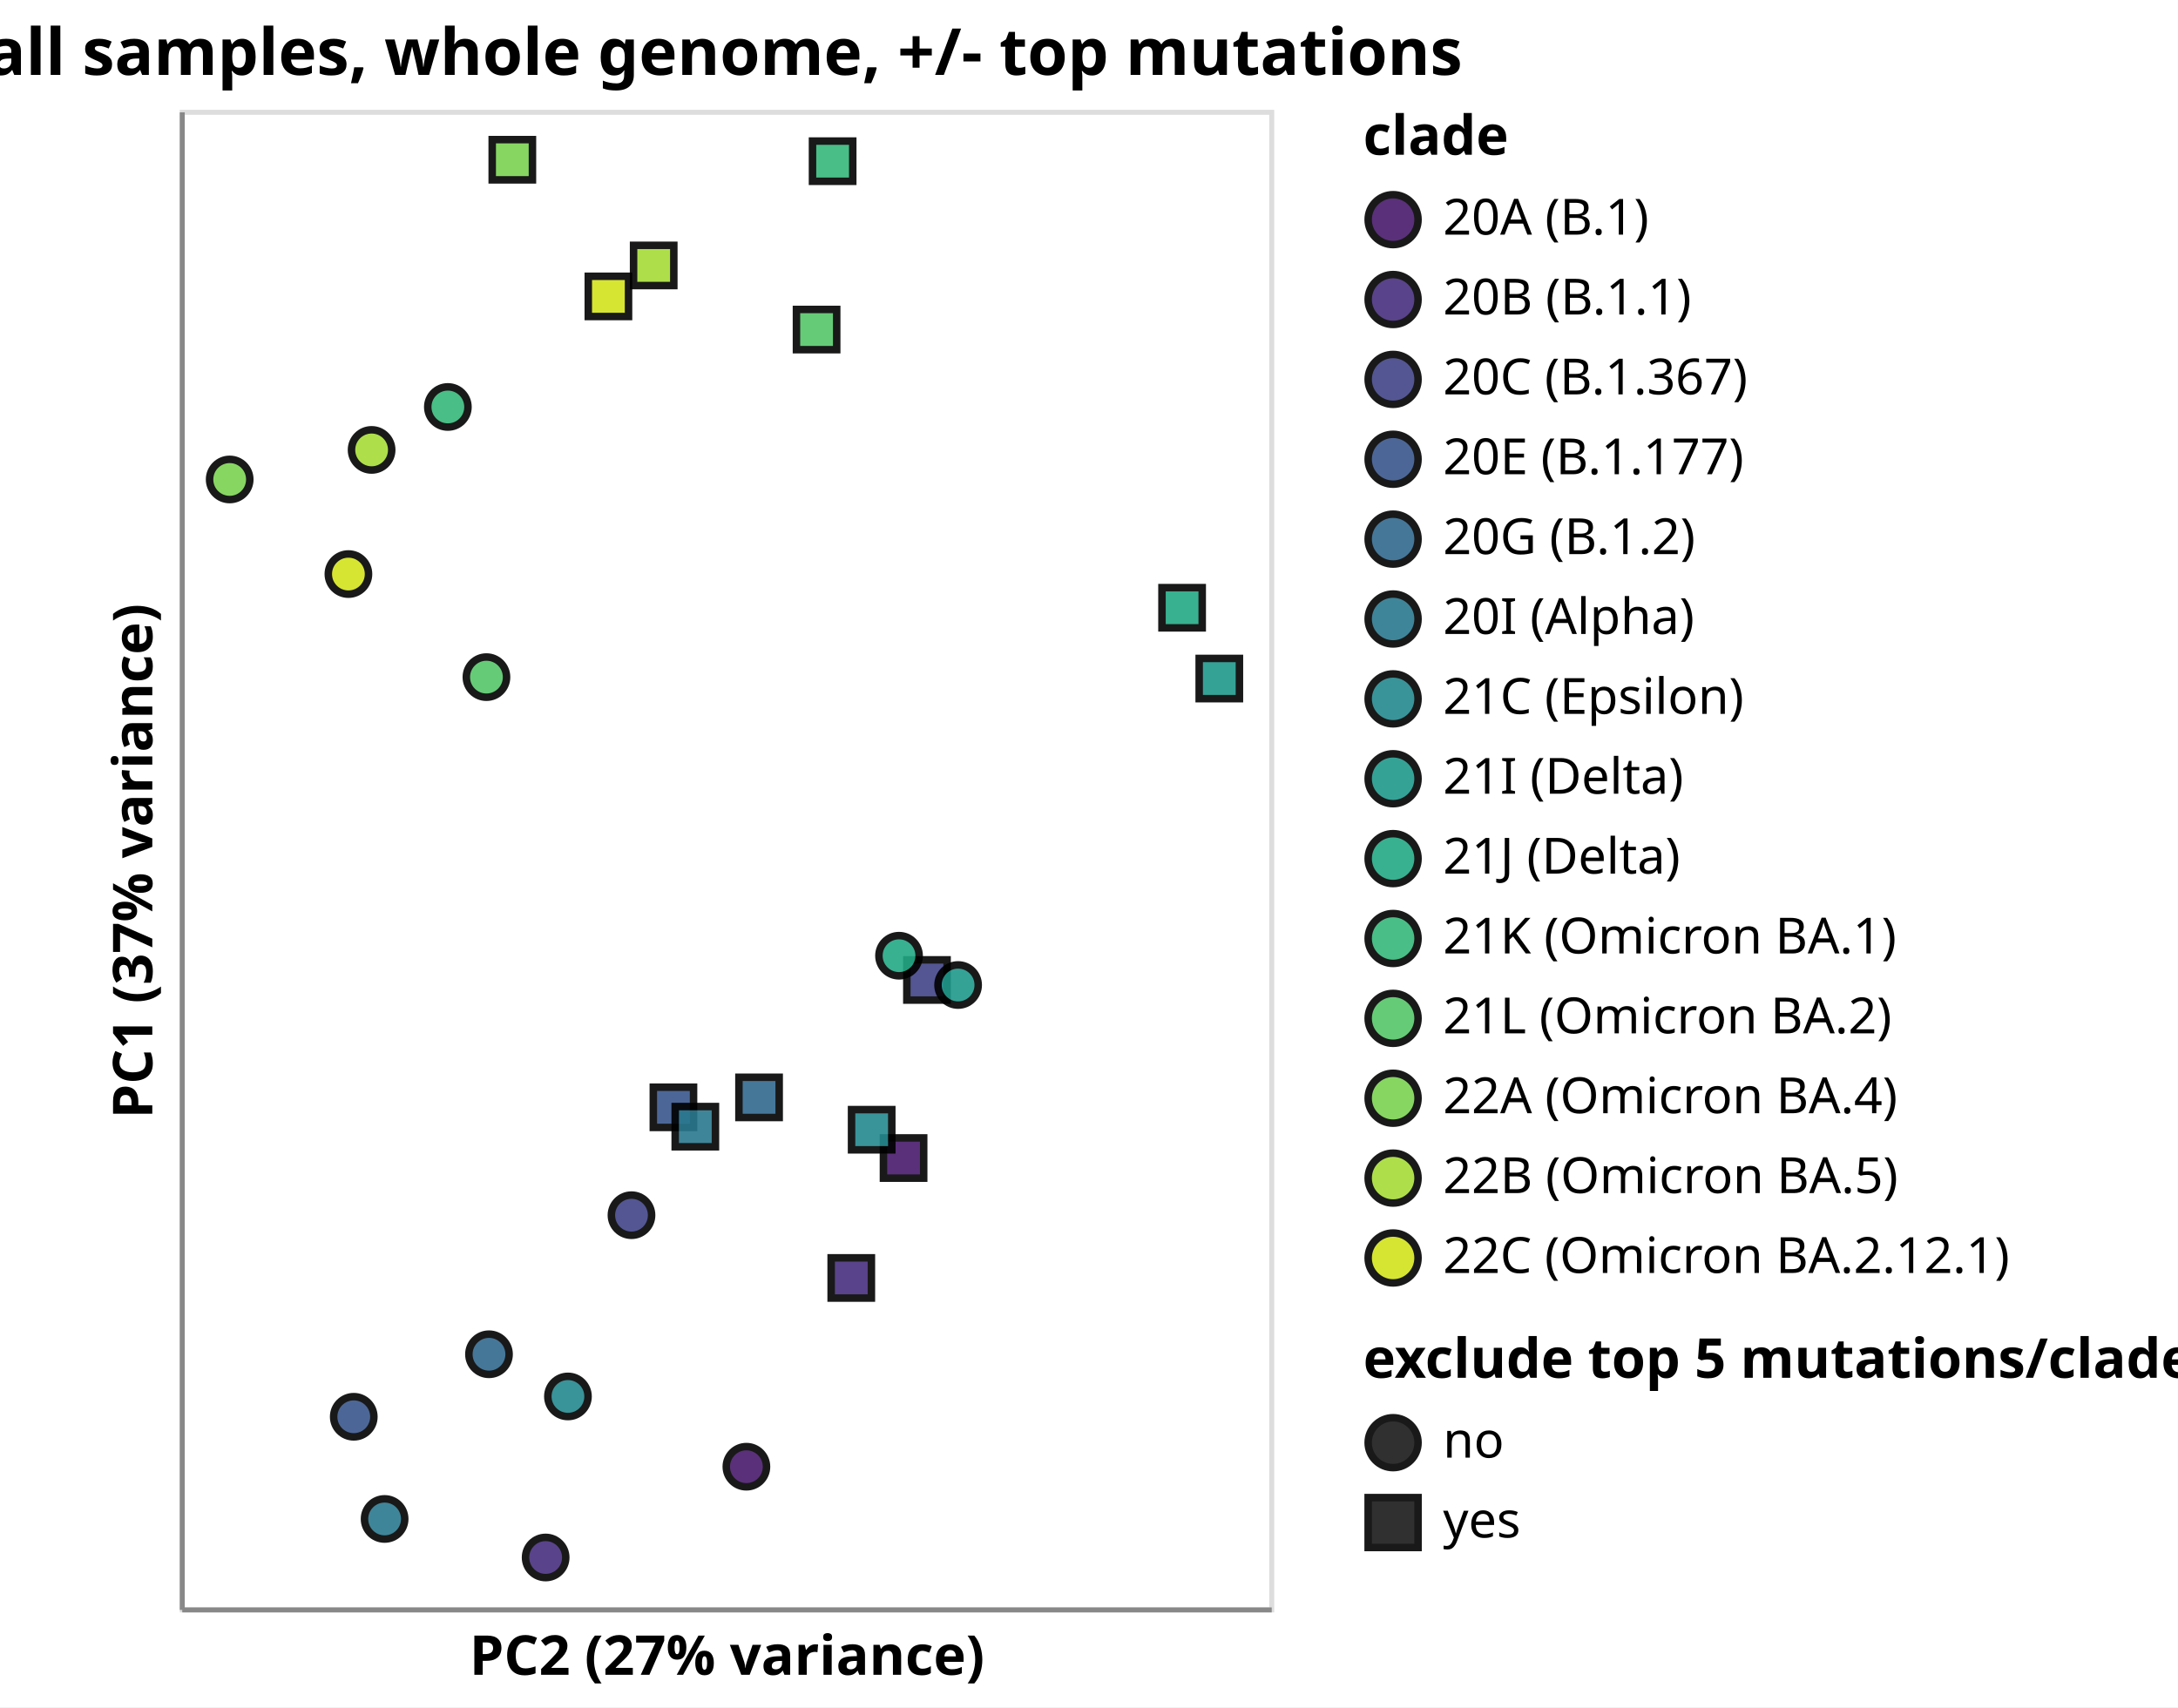
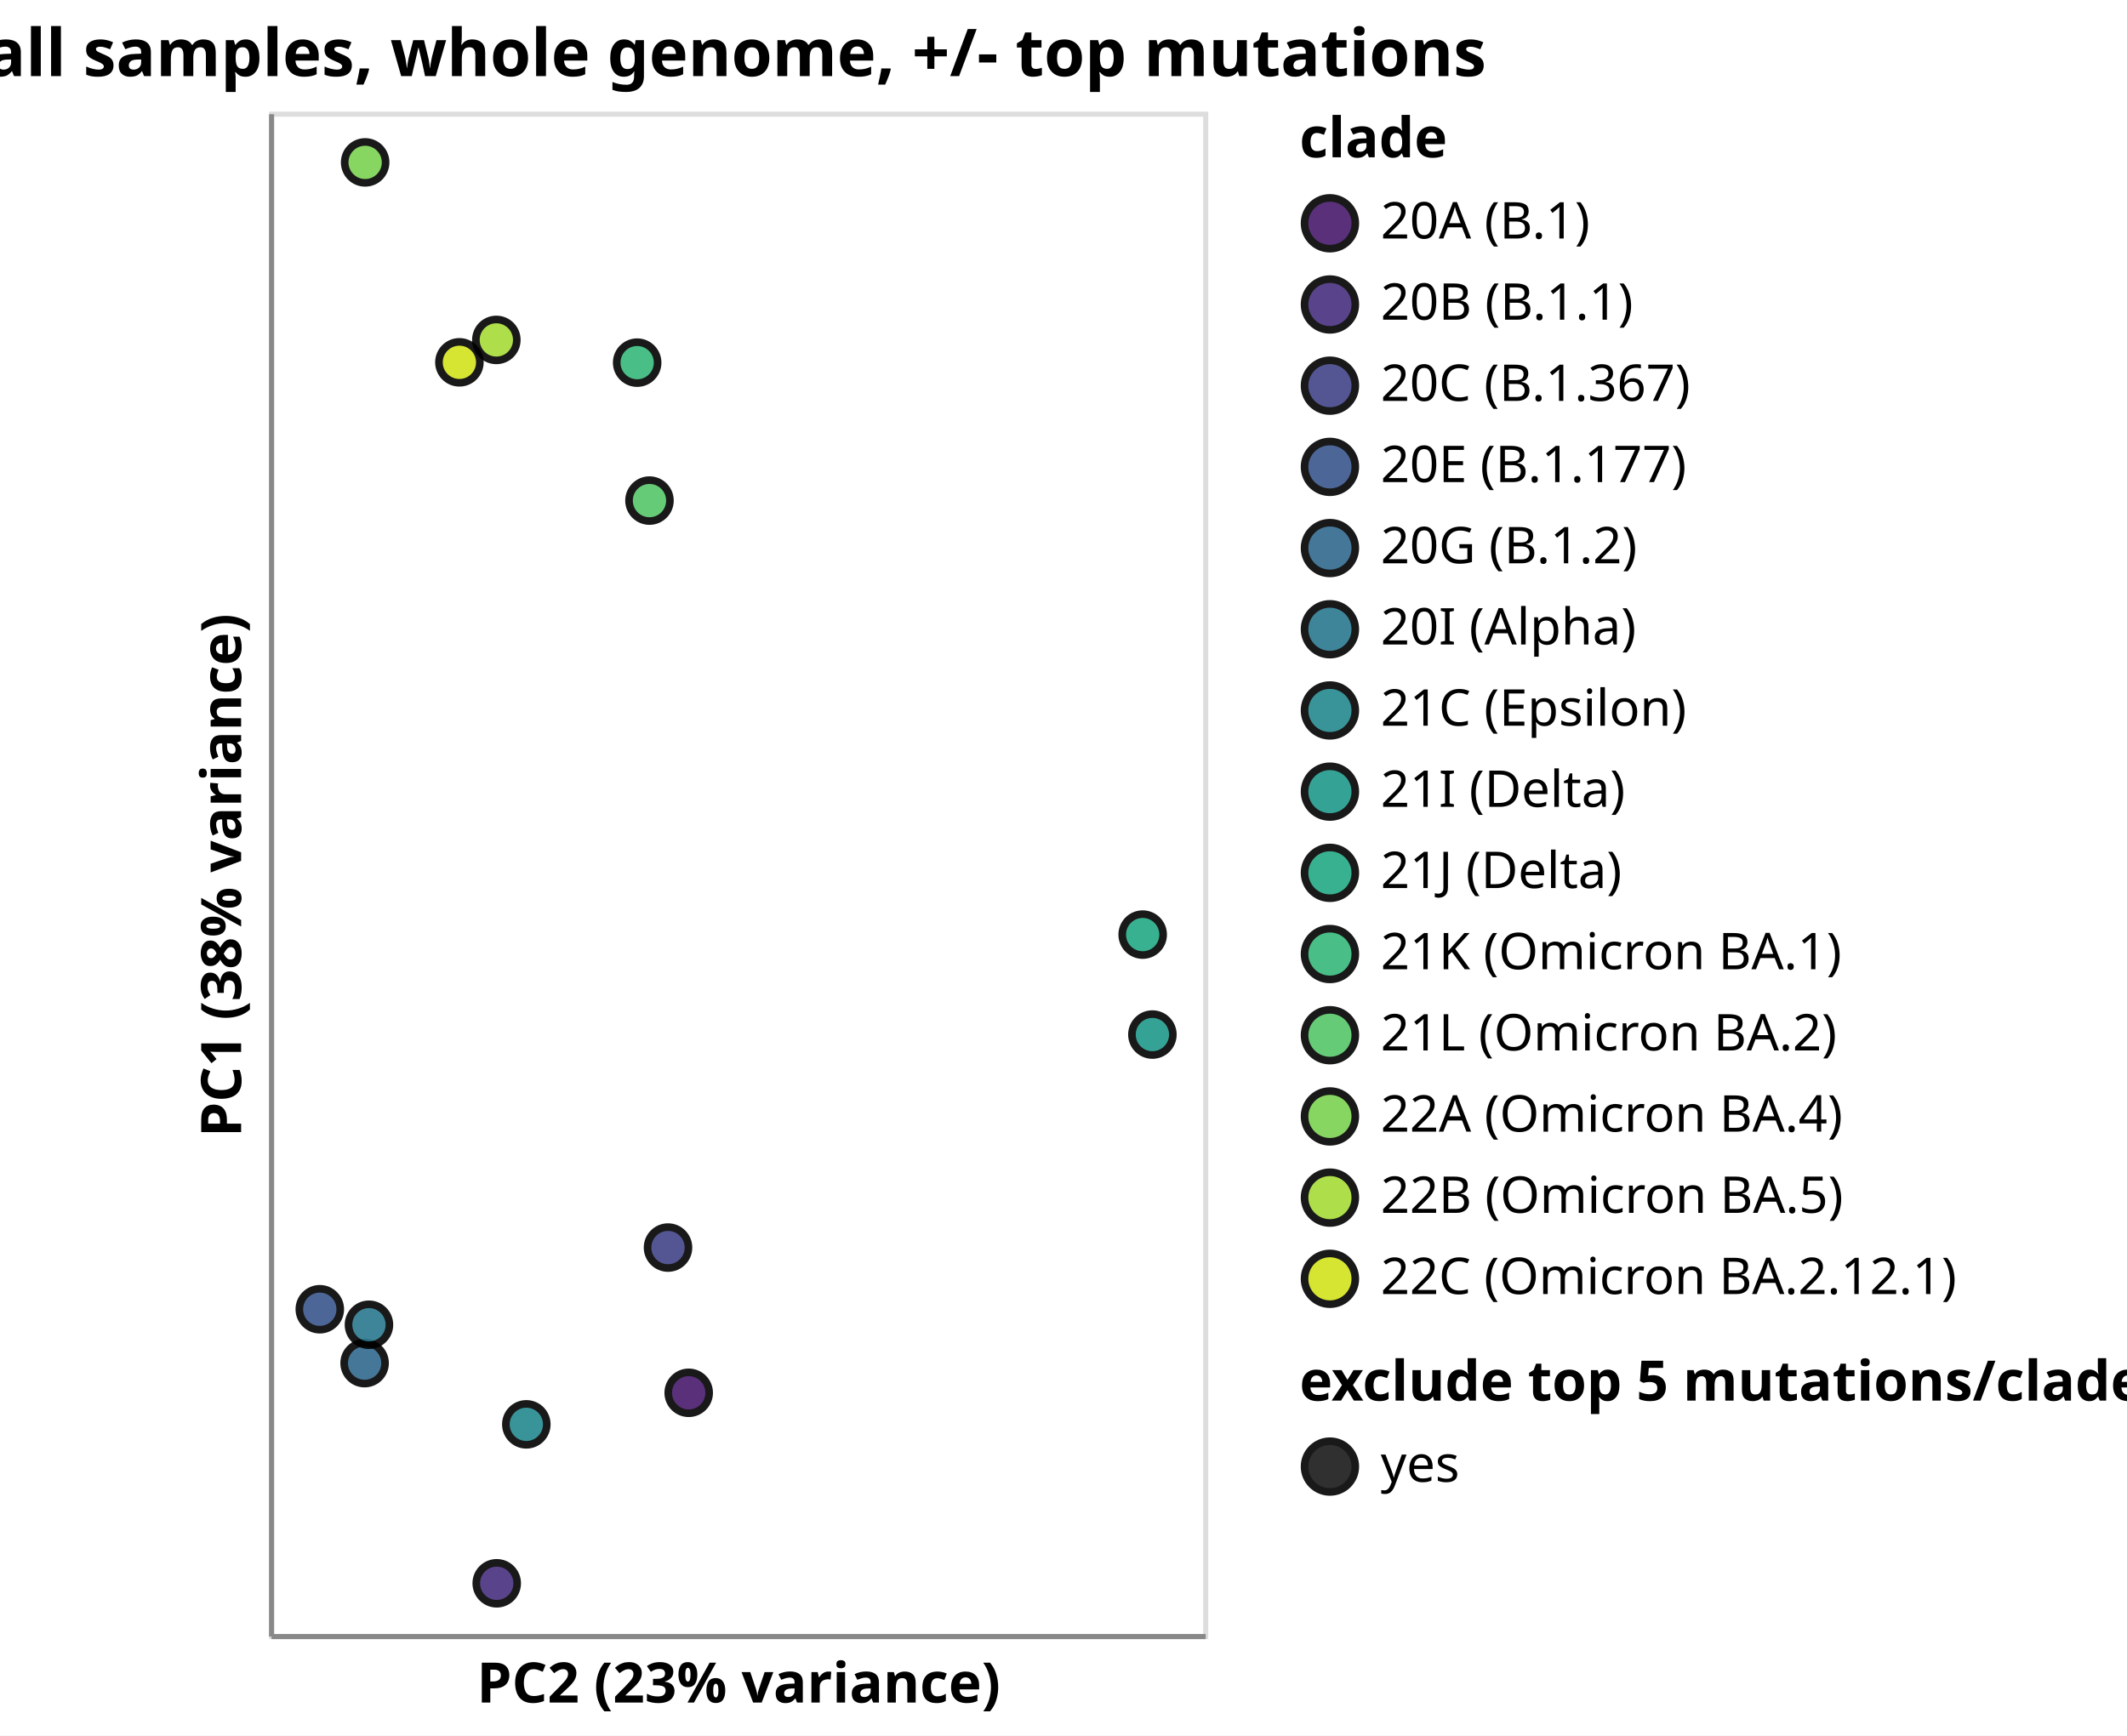
- <svg xmlns="http://www.w3.org/2000/svg" version="1.1" class="marks" width="436.194" height="342" viewBox="0 0 436.194 342">
-   <rect width="436.194" height="342" fill="white" />
-   <g fill="none" stroke-miterlimit="10" transform="translate(36,22)">
+ <svg xmlns="http://www.w3.org/2000/svg" version="1.1" class="marks" width="419.025" height="342" viewBox="0 0 419.025 342">
+   <rect width="419.025" height="342" fill="white" />
+   <g fill="none" stroke-miterlimit="10" transform="translate(53,22)">
    <g class="mark-group role-frame root" role="graphics-object" aria-roledescription="group mark container">
      <g transform="translate(0,0)">
-         <path class="background" aria-hidden="true" d="M0.5,0.5h218.194v300h-218.194Z" stroke="#ddd" />
+         <path class="background" aria-hidden="true" d="M0.5,0.5h184.025v300h-184.025Z" stroke="#ddd" />
        <g>
-           <g class="mark-group role-axis" role="graphics-symbol" aria-roledescription="axis" aria-label="X-axis titled 'PC2 (27% variance)' for a linear scale with values from −4 to 4">
+           <g class="mark-group role-axis" role="graphics-symbol" aria-roledescription="axis" aria-label="X-axis titled 'PC2 (23% variance)' for a linear scale with values from −2 to 4">
            <g transform="translate(0.5,300.5)">
              <path class="background" aria-hidden="true" d="M0,0h0v0h0Z" pointer-events="none" />
              <g>
                <g class="mark-rule role-axis-domain" pointer-events="none">
-                   <line transform="translate(0,0)" x2="218.194" y2="0" stroke="#888" stroke-width="1" opacity="1" />
+                   <line transform="translate(0,0)" x2="184.025" y2="0" stroke="#888" stroke-width="1" opacity="1" />
                </g>
                <g class="mark-text role-axis-title" pointer-events="none">
-                   <text text-anchor="middle" transform="translate(109.0968,13)" font-family="sans-serif" font-size="11px" font-weight="bold" fill="#000" opacity="1">PC2 (27% variance)</text>
-                 </g>
-               </g>
-               <path class="foreground" aria-hidden="true" d="" pointer-events="none" display="none" />
-             </g>
-           </g>
-           <g class="mark-group role-axis" role="graphics-symbol" aria-roledescription="axis" aria-label="Y-axis titled 'PC1 (37% variance)' for a linear scale with values from −3 to 4">
+                   <text text-anchor="middle" transform="translate(92.01268,13)" font-family="sans-serif" font-size="11px" font-weight="bold" fill="#000" opacity="1">PC2 (23% variance)</text>
+                 </g>
+               </g>
+               <path class="foreground" aria-hidden="true" d="" pointer-events="none" display="none" />
+             </g>
+           </g>
+           <g class="mark-group role-axis" role="graphics-symbol" aria-roledescription="axis" aria-label="Y-axis titled 'PC1 (38% variance)' for a linear scale with values from −3 to 4">
            <g transform="translate(0.5,0.5)">
              <path class="background" aria-hidden="true" d="M0,0h0v0h0Z" pointer-events="none" />
              <g>
                <g class="mark-rule role-axis-domain" pointer-events="none">
                  <line transform="translate(0,300)" x2="0" y2="-300" stroke="#888" stroke-width="1" opacity="1" />
                </g>
                <g class="mark-text role-axis-title" pointer-events="none">
-                   <text text-anchor="middle" transform="translate(-4,150) rotate(-90) translate(0,-2)" font-family="sans-serif" font-size="11px" font-weight="bold" fill="#000" opacity="1">PC1 (37% variance)</text>
+                   <text text-anchor="middle" transform="translate(-4,150) rotate(-90) translate(0,-2)" font-family="sans-serif" font-size="11px" font-weight="bold" fill="#000" opacity="1">PC1 (38% variance)</text>
                </g>
              </g>
              <path class="foreground" aria-hidden="true" d="" pointer-events="none" display="none" />
            </g>
          </g>
          <g class="mark-symbol role-mark marks" role="graphics-object" aria-roledescription="symbol mark container">
-             <path aria-label="clade: 20A (B.1); exclude top 5 mutations/clade: no; total_count: 17202; PC2 (27% variance): 0.50162734322; PC1 (37% variance): −2.75223075643" role="graphics-symbol" aria-roledescription="point" transform="translate(113.4825,271.8146)" d="M4.031,0A4.031,4.031,0,1,1,-4.031,0A4.031,4.031,0,1,1,4.031,0" fill="rgb(72, 26, 108)" stroke="black" stroke-width="1.5" opacity="0.9" />
-             <path aria-label="clade: 20A (B.1); exclude top 5 mutations/clade: yes; total_count: 15734; PC2 (27% variance): 1.64378035277; PC1 (37% variance): −1.28735676397" role="graphics-symbol" aria-roledescription="point" transform="translate(144.9586,209.9813)" d="M-4.031,-4.031h8.062v8.062h-8.062Z" fill="rgb(72, 26, 108)" stroke="black" stroke-width="1.5" opacity="0.9" />
-             <path aria-label="clade: 20B (B.1.1); exclude top 5 mutations/clade: no; total_count: 14121; PC2 (27% variance): −0.957239574763; PC1 (37% variance): −3.18305637979" role="graphics-symbol" aria-roledescription="point" transform="translate(73.2781,290)" d="M4.031,0A4.031,4.031,0,1,1,-4.031,0A4.031,4.031,0,1,1,4.031,0" fill="rgb(71, 47, 125)" stroke="black" stroke-width="1.5" opacity="0.9" />
-             <path aria-label="clade: 20B (B.1.1); exclude top 5 mutations/clade: yes; total_count: 12933; PC2 (27% variance): 1.26379429035; PC1 (37% variance): −1.85643446126" role="graphics-symbol" aria-roledescription="point" transform="translate(134.4867,234.0025)" d="M-4.031,-4.031h8.062v8.062h-8.062Z" fill="rgb(71, 47, 125)" stroke="black" stroke-width="1.5" opacity="0.9" />
-             <path aria-label="clade: 20C (B.1.367); exclude top 5 mutations/clade: no; total_count: 9344; PC2 (27% variance): −0.333426531044; PC1 (37% variance): −1.55860180999" role="graphics-symbol" aria-roledescription="point" transform="translate(90.46953,221.4308)" d="M4.031,0A4.031,4.031,0,1,1,-4.031,0A4.031,4.031,0,1,1,4.031,0" fill="rgb(65, 68, 135)" stroke="black" stroke-width="1.5" opacity="0.9" />
-             <path aria-label="clade: 20C (B.1.367); exclude top 5 mutations/clade: yes; total_count: 8566; PC2 (27% variance): 1.81381793034; PC1 (37% variance): −0.442214419152" role="graphics-symbol" aria-roledescription="point" transform="translate(149.6446,174.3073)" d="M-4.031,-4.031h8.062v8.062h-8.062Z" fill="rgb(65, 68, 135)" stroke="black" stroke-width="1.5" opacity="0.9" />
-             <path aria-label="clade: 20E (B.1.177); exclude top 5 mutations/clade: no; total_count: 10454; PC2 (27% variance): −2.35169756043; PC1 (37% variance): −2.51519527649" role="graphics-symbol" aria-roledescription="point" transform="translate(34.84876,261.8092)" d="M4.031,0A4.031,4.031,0,1,1,-4.031,0A4.031,4.031,0,1,1,4.031,0" fill="rgb(57, 86, 140)" stroke="black" stroke-width="1.5" opacity="0.9" />
-             <path aria-label="clade: 20E (B.1.177); exclude top 5 mutations/clade: yes; total_count: 9469; PC2 (27% variance): −0.0286014120185; PC1 (37% variance): −1.04661235832" role="graphics-symbol" aria-roledescription="point" transform="translate(98.87009,199.8194)" d="M-4.031,-4.031h8.062v8.062h-8.062Z" fill="rgb(57, 86, 140)" stroke="black" stroke-width="1.5" opacity="0.9" />
-             <path aria-label="clade: 20G (B.1.2); exclude top 5 mutations/clade: no; total_count: 14019; PC2 (27% variance): −1.36893905753; PC1 (37% variance): −2.21857813044" role="graphics-symbol" aria-roledescription="point" transform="translate(61.93223,249.2888)" d="M4.031,0A4.031,4.031,0,1,1,-4.031,0A4.031,4.031,0,1,1,4.031,0" fill="rgb(49, 104, 142)" stroke="black" stroke-width="1.5" opacity="0.9" />
-             <path aria-label="clade: 20G (B.1.2); exclude top 5 mutations/clade: yes; total_count: 12966; PC2 (27% variance): 0.593655999635; PC1 (37% variance): −0.999481243224" role="graphics-symbol" aria-roledescription="point" transform="translate(116.0186,197.8299)" d="M-4.031,-4.031h8.062v8.062h-8.062Z" fill="rgb(49, 104, 142)" stroke="black" stroke-width="1.5" opacity="0.9" />
-             <path aria-label="clade: 20I (Alpha); exclude top 5 mutations/clade: no; total_count: 60858; PC2 (27% variance): −2.12748273126; PC1 (37% variance): −3.00018029719" role="graphics-symbol" aria-roledescription="point" transform="translate(41.02781,282.2807)" d="M4.031,0A4.031,4.031,0,1,1,-4.031,0A4.031,4.031,0,1,1,4.031,0" fill="rgb(42, 120, 142)" stroke="black" stroke-width="1.5" opacity="0.9" />
-             <path aria-label="clade: 20I (Alpha); exclude top 5 mutations/clade: yes; total_count: 54803; PC2 (27% variance): 0.130485474146; PC1 (37% variance): −1.13847011186" role="graphics-symbol" aria-roledescription="point" transform="translate(103.2543,203.6967)" d="M-4.031,-4.031h8.062v8.062h-8.062Z" fill="rgb(42, 120, 142)" stroke="black" stroke-width="1.5" opacity="0.9" />
-             <path aria-label="clade: 21C (Epsilon); exclude top 5 mutations/clade: no; total_count: 6308; PC2 (27% variance): −0.795199440105; PC1 (37% variance): −2.418783738" role="graphics-symbol" aria-roledescription="point" transform="translate(77.7437,257.7396)" d="M4.031,0A4.031,4.031,0,1,1,-4.031,0A4.031,4.031,0,1,1,4.031,0" fill="rgb(35, 136, 142)" stroke="black" stroke-width="1.5" opacity="0.9" />
-             <path aria-label="clade: 21C (Epsilon); exclude top 5 mutations/clade: yes; total_count: 5804; PC2 (27% variance): 1.41199473604; PC1 (37% variance): −1.15297444685" role="graphics-symbol" aria-roledescription="point" transform="translate(138.5709,204.309)" d="M-4.031,-4.031h8.062v8.062h-8.062Z" fill="rgb(35, 136, 142)" stroke="black" stroke-width="1.5" opacity="0.9" />
-             <path aria-label="clade: 21I (Delta); exclude top 5 mutations/clade: no; total_count: 24117; PC2 (27% variance): 2.04013973451; PC1 (37% variance): −0.466199520214" role="graphics-symbol" aria-roledescription="point" transform="translate(155.8817,175.3198)" d="M4.031,0A4.031,4.031,0,1,1,-4.031,0A4.031,4.031,0,1,1,4.031,0" fill="rgb(31, 152, 139)" stroke="black" stroke-width="1.5" opacity="0.9" />
-             <path aria-label="clade: 21I (Delta); exclude top 5 mutations/clade: yes; total_count: 22283; PC2 (27% variance): 3.93834002512; PC1 (37% variance): 0.988197027205" role="graphics-symbol" aria-roledescription="point" transform="translate(208.1935,113.9288)" d="M-4.031,-4.031h8.062v8.062h-8.062Z" fill="rgb(31, 152, 139)" stroke="black" stroke-width="1.5" opacity="0.9" />
-             <path aria-label="clade: 21J (Delta); exclude top 5 mutations/clade: no; total_count: 282051; PC2 (27% variance): 1.61087583689; PC1 (37% variance): −0.327180456731" role="graphics-symbol" aria-roledescription="point" transform="translate(144.0518,169.4517)" d="M4.031,0A4.031,4.031,0,1,1,-4.031,0A4.031,4.031,0,1,1,4.031,0" fill="rgb(34, 168, 132)" stroke="black" stroke-width="1.5" opacity="0.9" />
-             <path aria-label="clade: 21J (Delta); exclude top 5 mutations/clade: yes; total_count: 260612; PC2 (27% variance): 3.66792114842; PC1 (37% variance): 1.32421388145" role="graphics-symbol" aria-roledescription="point" transform="translate(200.7412,99.74529)" d="M-4.031,-4.031h8.062v8.062h-8.062Z" fill="rgb(34, 168, 132)" stroke="black" stroke-width="1.5" opacity="0.9" />
-             <path aria-label="clade: 21K (Omicron BA.1); exclude top 5 mutations/clade: no; total_count: 113721; PC2 (27% variance): −1.66785507865; PC1 (37% variance): 2.27706451809" role="graphics-symbol" aria-roledescription="point" transform="translate(53.69451,59.52486)" d="M4.031,0A4.031,4.031,0,1,1,-4.031,0A4.031,4.031,0,1,1,4.031,0" fill="rgb(53, 183, 121)" stroke="black" stroke-width="1.5" opacity="0.9" />
-             <path aria-label="clade: 21K (Omicron BA.1); exclude top 5 mutations/clade: yes; total_count: 104035; PC2 (27% variance): 1.12824383865; PC1 (37% variance): 3.44349672162" role="graphics-symbol" aria-roledescription="point" transform="translate(130.7511,10.28903)" d="M-4.031,-4.031h8.062v8.062h-8.062Z" fill="rgb(53, 183, 121)" stroke="black" stroke-width="1.5" opacity="0.9" />
-             <path aria-label="clade: 21L (Omicron BA.2); exclude top 5 mutations/clade: no; total_count: 83475; PC2 (27% variance): −1.38749948087; PC1 (37% variance): 0.994958641907" role="graphics-symbol" aria-roledescription="point" transform="translate(61.42073,113.6434)" d="M4.031,0A4.031,4.031,0,1,1,-4.031,0A4.031,4.031,0,1,1,4.031,0" fill="rgb(84, 197, 104)" stroke="black" stroke-width="1.5" opacity="0.9" />
-             <path aria-label="clade: 21L (Omicron BA.2); exclude top 5 mutations/clade: yes; total_count: 76516; PC2 (27% variance): 1.01169340357; PC1 (37% variance): 2.64442026551" role="graphics-symbol" aria-roledescription="point" transform="translate(127.5392,44.01855)" d="M-4.031,-4.031h8.062v8.062h-8.062Z" fill="rgb(84, 197, 104)" stroke="black" stroke-width="1.5" opacity="0.9" />
-             <path aria-label="clade: 22A (Omicron BA.4); exclude top 5 mutations/clade: no; total_count: 11413; PC2 (27% variance): −3.25336652566; PC1 (37% variance): 1.93303724439" role="graphics-symbol" aria-roledescription="point" transform="translate(10,74.04647)" d="M4.031,0A4.031,4.031,0,1,1,-4.031,0A4.031,4.031,0,1,1,4.031,0" fill="rgb(122, 209, 81)" stroke="black" stroke-width="1.5" opacity="0.9" />
-             <path aria-label="clade: 22A (Omicron BA.4); exclude top 5 mutations/clade: yes; total_count: 10510; PC2 (27% variance): −1.19937987377; PC1 (37% variance): 3.45034401272" role="graphics-symbol" aria-roledescription="point" transform="translate(66.60504,10)" d="M-4.031,-4.031h8.062v8.062h-8.062Z" fill="rgb(122, 209, 81)" stroke="black" stroke-width="1.5" opacity="0.9" />
-             <path aria-label="clade: 22B (Omicron BA.5); exclude top 5 mutations/clade: no; total_count: 64765; PC2 (27% variance): −2.2219822522; PC1 (37% variance): 2.07326538856" role="graphics-symbol" aria-roledescription="point" transform="translate(38.42353,68.12735)" d="M4.031,0A4.031,4.031,0,1,1,-4.031,0A4.031,4.031,0,1,1,4.031,0" fill="rgb(165, 219, 54)" stroke="black" stroke-width="1.5" opacity="0.9" />
-             <path aria-label="clade: 22B (Omicron BA.5); exclude top 5 mutations/clade: yes; total_count: 59458; PC2 (27% variance): −0.172040854577; PC1 (37% variance): 2.94867588037" role="graphics-symbol" aria-roledescription="point" transform="translate(94.91709,31.17573)" d="M-4.031,-4.031h8.062v8.062h-8.062Z" fill="rgb(165, 219, 54)" stroke="black" stroke-width="1.5" opacity="0.9" />
-             <path aria-label="clade: 22C (Omicron BA.2.12.1); exclude top 5 mutations/clade: no; total_count: 18958; PC2 (27% variance): −2.39054671097; PC1 (37% variance): 1.48406427488" role="graphics-symbol" aria-roledescription="point" transform="translate(33.77813,92.9979)" d="M4.031,0A4.031,4.031,0,1,1,-4.031,0A4.031,4.031,0,1,1,4.031,0" fill="rgb(210, 226, 27)" stroke="black" stroke-width="1.5" opacity="0.9" />
-             <path aria-label="clade: 22C (Omicron BA.2.12.1); exclude top 5 mutations/clade: yes; total_count: 17542; PC2 (27% variance): −0.501113029814; PC1 (37% variance): 2.8018123132" role="graphics-symbol" aria-roledescription="point" transform="translate(85.84832,37.37493)" d="M-4.031,-4.031h8.062v8.062h-8.062Z" fill="rgb(210, 226, 27)" stroke="black" stroke-width="1.5" opacity="0.9" />
+             <path aria-label="clade: 20A (B.1); exclude top 5 mutations/clade: yes; total_count: 15734; PC2 (23% variance): 0.614618919525; PC1 (38% variance): −1.95389699544" role="graphics-symbol" aria-roledescription="point" transform="translate(82.67712,252.4628)" d="M4.031,0A4.031,4.031,0,1,1,-4.031,0A4.031,4.031,0,1,1,4.031,0" fill="rgb(72, 26, 108)" stroke="black" stroke-width="1.5" opacity="0.9" />
+             <path aria-label="clade: 20B (B.1.1); exclude top 5 mutations/clade: yes; total_count: 12933; PC2 (23% variance): −0.650117162318; PC1 (38% variance): −2.80019387964" role="graphics-symbol" aria-roledescription="point" transform="translate(44.85628,290)" d="M4.031,0A4.031,4.031,0,1,1,-4.031,0A4.031,4.031,0,1,1,4.031,0" fill="rgb(71, 47, 125)" stroke="black" stroke-width="1.5" opacity="0.9" />
+             <path aria-label="clade: 20C (B.1.367); exclude top 5 mutations/clade: yes; total_count: 8566; PC2 (23% variance): 0.478313092334; PC1 (38% variance): −1.30863654617" role="graphics-symbol" aria-roledescription="point" transform="translate(78.60101,223.8425)" d="M4.031,0A4.031,4.031,0,1,1,-4.031,0A4.031,4.031,0,1,1,4.031,0" fill="rgb(65, 68, 135)" stroke="black" stroke-width="1.5" opacity="0.9" />
+             <path aria-label="clade: 20E (B.1.177); exclude top 5 mutations/clade: yes; total_count: 9469; PC2 (23% variance): −1.8157177649; PC1 (38% variance): −1.5826491071" role="graphics-symbol" aria-roledescription="point" transform="translate(10,235.9963)" d="M4.031,0A4.031,4.031,0,1,1,-4.031,0A4.031,4.031,0,1,1,4.031,0" fill="rgb(57, 86, 140)" stroke="black" stroke-width="1.5" opacity="0.9" />
+             <path aria-label="clade: 20G (B.1.2); exclude top 5 mutations/clade: yes; total_count: 12966; PC2 (23% variance): −1.52047267673; PC1 (38% variance): −1.82205908019" role="graphics-symbol" aria-roledescription="point" transform="translate(18.82905,246.6152)" d="M4.031,0A4.031,4.031,0,1,1,-4.031,0A4.031,4.031,0,1,1,4.031,0" fill="rgb(49, 104, 142)" stroke="black" stroke-width="1.5" opacity="0.9" />
+             <path aria-label="clade: 20I (Alpha); exclude top 5 mutations/clade: yes; total_count: 54803; PC2 (23% variance): −1.49181075761; PC1 (38% variance): −1.65156730558" role="graphics-symbol" aria-roledescription="point" transform="translate(19.68616,239.0531)" d="M4.031,0A4.031,4.031,0,1,1,-4.031,0A4.031,4.031,0,1,1,4.031,0" fill="rgb(42, 120, 142)" stroke="black" stroke-width="1.5" opacity="0.9" />
+             <path aria-label="clade: 21C (Epsilon); exclude top 5 mutations/clade: yes; total_count: 5804; PC2 (23% variance): −0.455124800995; PC1 (38% variance): −2.09403337956" role="graphics-symbol" aria-roledescription="point" transform="translate(50.68736,258.6785)" d="M4.031,0A4.031,4.031,0,1,1,-4.031,0A4.031,4.031,0,1,1,4.031,0" fill="rgb(35, 136, 142)" stroke="black" stroke-width="1.5" opacity="0.9" />
+             <path aria-label="clade: 21I (Delta); exclude top 5 mutations/clade: yes; total_count: 22283; PC2 (23% variance): 3.66932141809; PC1 (38% variance): −0.362322472116" role="graphics-symbol" aria-roledescription="point" transform="translate(174.0254,181.8691)" d="M4.031,0A4.031,4.031,0,1,1,-4.031,0A4.031,4.031,0,1,1,4.031,0" fill="rgb(31, 152, 139)" stroke="black" stroke-width="1.5" opacity="0.9" />
+             <path aria-label="clade: 21J (Delta); exclude top 5 mutations/clade: yes; total_count: 260612; PC2 (23% variance): 3.60531937645; PC1 (38% variance): 0.081808417907" role="graphics-symbol" aria-roledescription="point" transform="translate(172.1114,162.1699)" d="M4.031,0A4.031,4.031,0,1,1,-4.031,0A4.031,4.031,0,1,1,4.031,0" fill="rgb(34, 168, 132)" stroke="black" stroke-width="1.5" opacity="0.9" />
+             <path aria-label="clade: 21K (Omicron BA.1); exclude top 5 mutations/clade: yes; total_count: 104035; PC2 (23% variance): 0.275064962369; PC1 (38% variance): 2.62286736161" role="graphics-symbol" aria-roledescription="point" transform="translate(72.52305,49.46216)" d="M4.031,0A4.031,4.031,0,1,1,-4.031,0A4.031,4.031,0,1,1,4.031,0" fill="rgb(53, 183, 121)" stroke="black" stroke-width="1.5" opacity="0.9" />
+             <path aria-label="clade: 21L (Omicron BA.2); exclude top 5 mutations/clade: yes; total_count: 76516; PC2 (23% variance): 0.356176183637; PC1 (38% variance): 2.0100148602" role="graphics-symbol" aria-roledescription="point" transform="translate(74.94861,76.645)" d="M4.031,0A4.031,4.031,0,1,1,-4.031,0A4.031,4.031,0,1,1,4.031,0" fill="rgb(84, 197, 104)" stroke="black" stroke-width="1.5" opacity="0.9" />
+             <path aria-label="clade: 22A (Omicron BA.4); exclude top 5 mutations/clade: yes; total_count: 10510; PC2 (23% variance): −1.51694871958; PC1 (38% variance): 3.5125640211" role="graphics-symbol" aria-roledescription="point" transform="translate(18.93443,10)" d="M4.031,0A4.031,4.031,0,1,1,-4.031,0A4.031,4.031,0,1,1,4.031,0" fill="rgb(122, 209, 81)" stroke="black" stroke-width="1.5" opacity="0.9" />
+             <path aria-label="clade: 22B (Omicron BA.5); exclude top 5 mutations/clade: yes; total_count: 59458; PC2 (23% variance): −0.652659964949; PC1 (38% variance): 2.72381621928" role="graphics-symbol" aria-roledescription="point" transform="translate(44.78024,44.98461)" d="M4.031,0A4.031,4.031,0,1,1,-4.031,0A4.031,4.031,0,1,1,4.031,0" fill="rgb(165, 219, 54)" stroke="black" stroke-width="1.5" opacity="0.9" />
+             <path aria-label="clade: 22C (Omicron BA.2.12.1); exclude top 5 mutations/clade: yes; total_count: 17542; PC2 (23% variance): −0.895962105317; PC1 (38% variance): 2.62428788571" role="graphics-symbol" aria-roledescription="point" transform="translate(37.5045,49.39915)" d="M4.031,0A4.031,4.031,0,1,1,-4.031,0A4.031,4.031,0,1,1,4.031,0" fill="rgb(210, 226, 27)" stroke="black" stroke-width="1.5" opacity="0.9" />
          </g>
          <g class="mark-group role-legend" role="graphics-symbol" aria-roledescription="legend" aria-label="Symbol legend titled 'clade' for fill color with 14 values: 20A (B.1), 20B (B.1.1), 20C (B.1.367), 20E (B.1.177), 20G (B.1.2), ending with 22C (Omicron BA.2.12.1)">
-             <g transform="translate(237,0)">
+             <g transform="translate(203,0)">
              <path class="background" aria-hidden="true" d="M0,0h129v237h-129Z" pointer-events="none" />
              <g>
                <g class="mark-group role-legend-entry">
                  <g transform="translate(0,16)">
                    <path class="background" aria-hidden="true" d="M0,0h0v0h0Z" pointer-events="none" />
                    <g>
                      <g class="mark-group role-scope clade_legend_entries" role="graphics-object" aria-roledescription="group mark container">
                        <g transform="translate(0,0)">
                          <path class="background" aria-hidden="true" d="M0,0h128.266v12.5h-128.266Z" opacity="1" />
                          <g>
                            <g class="mark-symbol role-legend-symbol clade_legend_symbols">
                              <path transform="translate(6,6)" d="M5,0A5,5,0,1,1,-5,0A5,5,0,1,1,5,0" fill="rgb(72, 26, 108)" stroke="black" stroke-width="1.5" opacity="0.9" />
                            </g>
                            <g class="mark-text role-legend-label clade_legend_labels">
                              <text text-anchor="start" transform="translate(16,9)" font-family="sans-serif" font-size="10px" fill="#000" opacity="1">20A (B.1)</text>
                            </g>
                          </g>
                          <path class="foreground" aria-hidden="true" d="" display="none" />
                        </g>
                        <g transform="translate(0,16)">
                          <path class="background" aria-hidden="true" d="M0,0h128.266v12.5h-128.266Z" opacity="1" />
                          <g>
                            <g class="mark-symbol role-legend-symbol clade_legend_symbols">
                              <path transform="translate(6,6)" d="M5,0A5,5,0,1,1,-5,0A5,5,0,1,1,5,0" fill="rgb(71, 47, 125)" stroke="black" stroke-width="1.5" opacity="0.9" />
                            </g>
                            <g class="mark-text role-legend-label clade_legend_labels">
                              <text text-anchor="start" transform="translate(16,9)" font-family="sans-serif" font-size="10px" fill="#000" opacity="1">20B (B.1.1)</text>
                            </g>
                          </g>
                          <path class="foreground" aria-hidden="true" d="" display="none" />
                        </g>
                        <g transform="translate(0,32)">
                          <path class="background" aria-hidden="true" d="M0,0h128.266v12.5h-128.266Z" opacity="1" />
                          <g>
                            <g class="mark-symbol role-legend-symbol clade_legend_symbols">
                              <path transform="translate(6,6)" d="M5,0A5,5,0,1,1,-5,0A5,5,0,1,1,5,0" fill="rgb(65, 68, 135)" stroke="black" stroke-width="1.5" opacity="0.9" />
                            </g>
                            <g class="mark-text role-legend-label clade_legend_labels">
                              <text text-anchor="start" transform="translate(16,9)" font-family="sans-serif" font-size="10px" fill="#000" opacity="1">20C (B.1.367)</text>
                            </g>
                          </g>
                          <path class="foreground" aria-hidden="true" d="" display="none" />
                        </g>
                        <g transform="translate(0,48)">
                          <path class="background" aria-hidden="true" d="M0,0h128.266v12.5h-128.266Z" opacity="1" />
                          <g>
                            <g class="mark-symbol role-legend-symbol clade_legend_symbols">
                              <path transform="translate(6,6)" d="M5,0A5,5,0,1,1,-5,0A5,5,0,1,1,5,0" fill="rgb(57, 86, 140)" stroke="black" stroke-width="1.5" opacity="0.9" />
                            </g>
                            <g class="mark-text role-legend-label clade_legend_labels">
                              <text text-anchor="start" transform="translate(16,9)" font-family="sans-serif" font-size="10px" fill="#000" opacity="1">20E (B.1.177)</text>
                            </g>
                          </g>
                          <path class="foreground" aria-hidden="true" d="" display="none" />
                        </g>
                        <g transform="translate(0,64)">
                          <path class="background" aria-hidden="true" d="M0,0h128.266v12.5h-128.266Z" opacity="1" />
                          <g>
                            <g class="mark-symbol role-legend-symbol clade_legend_symbols">
                              <path transform="translate(6,6)" d="M5,0A5,5,0,1,1,-5,0A5,5,0,1,1,5,0" fill="rgb(49, 104, 142)" stroke="black" stroke-width="1.5" opacity="0.9" />
                            </g>
                            <g class="mark-text role-legend-label clade_legend_labels">
                              <text text-anchor="start" transform="translate(16,9)" font-family="sans-serif" font-size="10px" fill="#000" opacity="1">20G (B.1.2)</text>
                            </g>
                          </g>
                          <path class="foreground" aria-hidden="true" d="" display="none" />
                        </g>
                        <g transform="translate(0,80)">
                          <path class="background" aria-hidden="true" d="M0,0h128.266v12.5h-128.266Z" opacity="1" />
                          <g>
                            <g class="mark-symbol role-legend-symbol clade_legend_symbols">
                              <path transform="translate(6,6)" d="M5,0A5,5,0,1,1,-5,0A5,5,0,1,1,5,0" fill="rgb(42, 120, 142)" stroke="black" stroke-width="1.5" opacity="0.9" />
                            </g>
                            <g class="mark-text role-legend-label clade_legend_labels">
                              <text text-anchor="start" transform="translate(16,9)" font-family="sans-serif" font-size="10px" fill="#000" opacity="1">20I (Alpha)</text>
                            </g>
                          </g>
                          <path class="foreground" aria-hidden="true" d="" display="none" />
                        </g>
                        <g transform="translate(0,96)">
                          <path class="background" aria-hidden="true" d="M0,0h128.266v12.5h-128.266Z" opacity="1" />
                          <g>
                            <g class="mark-symbol role-legend-symbol clade_legend_symbols">
                              <path transform="translate(6,6)" d="M5,0A5,5,0,1,1,-5,0A5,5,0,1,1,5,0" fill="rgb(35, 136, 142)" stroke="black" stroke-width="1.5" opacity="0.9" />
                            </g>
                            <g class="mark-text role-legend-label clade_legend_labels">
                              <text text-anchor="start" transform="translate(16,9)" font-family="sans-serif" font-size="10px" fill="#000" opacity="1">21C (Epsilon)</text>
                            </g>
                          </g>
                          <path class="foreground" aria-hidden="true" d="" display="none" />
                        </g>
                        <g transform="translate(0,112)">
                          <path class="background" aria-hidden="true" d="M0,0h128.266v12.5h-128.266Z" opacity="1" />
                          <g>
                            <g class="mark-symbol role-legend-symbol clade_legend_symbols">
                              <path transform="translate(6,6)" d="M5,0A5,5,0,1,1,-5,0A5,5,0,1,1,5,0" fill="rgb(31, 152, 139)" stroke="black" stroke-width="1.5" opacity="0.9" />
                            </g>
                            <g class="mark-text role-legend-label clade_legend_labels">
                              <text text-anchor="start" transform="translate(16,9)" font-family="sans-serif" font-size="10px" fill="#000" opacity="1">21I (Delta)</text>
                            </g>
                          </g>
                          <path class="foreground" aria-hidden="true" d="" display="none" />
                        </g>
                        <g transform="translate(0,128)">
                          <path class="background" aria-hidden="true" d="M0,0h128.266v12.5h-128.266Z" opacity="1" />
                          <g>
                            <g class="mark-symbol role-legend-symbol clade_legend_symbols">
                              <path transform="translate(6,6)" d="M5,0A5,5,0,1,1,-5,0A5,5,0,1,1,5,0" fill="rgb(34, 168, 132)" stroke="black" stroke-width="1.5" opacity="0.9" />
                            </g>
                            <g class="mark-text role-legend-label clade_legend_labels">
                              <text text-anchor="start" transform="translate(16,9)" font-family="sans-serif" font-size="10px" fill="#000" opacity="1">21J (Delta)</text>
                            </g>
                          </g>
                          <path class="foreground" aria-hidden="true" d="" display="none" />
                        </g>
                        <g transform="translate(0,144)">
                          <path class="background" aria-hidden="true" d="M0,0h128.266v12.5h-128.266Z" opacity="1" />
                          <g>
                            <g class="mark-symbol role-legend-symbol clade_legend_symbols">
                              <path transform="translate(6,6)" d="M5,0A5,5,0,1,1,-5,0A5,5,0,1,1,5,0" fill="rgb(53, 183, 121)" stroke="black" stroke-width="1.5" opacity="0.9" />
                            </g>
                            <g class="mark-text role-legend-label clade_legend_labels">
                              <text text-anchor="start" transform="translate(16,9)" font-family="sans-serif" font-size="10px" fill="#000" opacity="1">21K (Omicron BA.1)</text>
                            </g>
                          </g>
                          <path class="foreground" aria-hidden="true" d="" display="none" />
                        </g>
                        <g transform="translate(0,160)">
                          <path class="background" aria-hidden="true" d="M0,0h128.266v12.5h-128.266Z" opacity="1" />
                          <g>
                            <g class="mark-symbol role-legend-symbol clade_legend_symbols">
                              <path transform="translate(6,6)" d="M5,0A5,5,0,1,1,-5,0A5,5,0,1,1,5,0" fill="rgb(84, 197, 104)" stroke="black" stroke-width="1.5" opacity="0.9" />
                            </g>
                            <g class="mark-text role-legend-label clade_legend_labels">
                              <text text-anchor="start" transform="translate(16,9)" font-family="sans-serif" font-size="10px" fill="#000" opacity="1">21L (Omicron BA.2)</text>
                            </g>
                          </g>
                          <path class="foreground" aria-hidden="true" d="" display="none" />
                        </g>
                        <g transform="translate(0,176)">
                          <path class="background" aria-hidden="true" d="M0,0h128.266v12.5h-128.266Z" opacity="1" />
                          <g>
                            <g class="mark-symbol role-legend-symbol clade_legend_symbols">
                              <path transform="translate(6,6)" d="M5,0A5,5,0,1,1,-5,0A5,5,0,1,1,5,0" fill="rgb(122, 209, 81)" stroke="black" stroke-width="1.5" opacity="0.9" />
                            </g>
                            <g class="mark-text role-legend-label clade_legend_labels">
                              <text text-anchor="start" transform="translate(16,9)" font-family="sans-serif" font-size="10px" fill="#000" opacity="1">22A (Omicron BA.4)</text>
                            </g>
                          </g>
                          <path class="foreground" aria-hidden="true" d="" display="none" />
                        </g>
                        <g transform="translate(0,192)">
                          <path class="background" aria-hidden="true" d="M0,0h128.266v12.5h-128.266Z" opacity="1" />
                          <g>
                            <g class="mark-symbol role-legend-symbol clade_legend_symbols">
                              <path transform="translate(6,6)" d="M5,0A5,5,0,1,1,-5,0A5,5,0,1,1,5,0" fill="rgb(165, 219, 54)" stroke="black" stroke-width="1.5" opacity="0.9" />
                            </g>
                            <g class="mark-text role-legend-label clade_legend_labels">
                              <text text-anchor="start" transform="translate(16,9)" font-family="sans-serif" font-size="10px" fill="#000" opacity="1">22B (Omicron BA.5)</text>
                            </g>
                          </g>
                          <path class="foreground" aria-hidden="true" d="" display="none" />
                        </g>
                        <g transform="translate(0,208)">
                          <path class="background" aria-hidden="true" d="M0,0h128.266v12.5h-128.266Z" opacity="1" />
                          <g>
                            <g class="mark-symbol role-legend-symbol clade_legend_symbols">
                              <path transform="translate(6,6)" d="M5,0A5,5,0,1,1,-5,0A5,5,0,1,1,5,0" fill="rgb(210, 226, 27)" stroke="black" stroke-width="1.5" opacity="0.9" />
                            </g>
                            <g class="mark-text role-legend-label clade_legend_labels">
                              <text text-anchor="start" transform="translate(16,9)" font-family="sans-serif" font-size="10px" fill="#000" opacity="1">22C (Omicron BA.2.12.1)</text>
                            </g>
                          </g>
                          <path class="foreground" aria-hidden="true" d="" display="none" />
                        </g>
                      </g>
                    </g>
                    <path class="foreground" aria-hidden="true" d="" pointer-events="none" display="none" />
                  </g>
                </g>
                <g class="mark-text role-legend-title" pointer-events="none">
                  <text text-anchor="start" transform="translate(0,9)" font-family="sans-serif" font-size="11px" font-weight="bold" fill="#000" opacity="1">clade</text>
                </g>
              </g>
              <path class="foreground" aria-hidden="true" d="" pointer-events="none" display="none" />
            </g>
          </g>
-           <g class="mark-group role-legend" role="graphics-symbol" aria-roledescription="legend" aria-label="Symbol legend titled 'exclude top 5 mutations/clade' for shape with 2 values: no, yes">
-             <g transform="translate(237,245)">
-               <path class="background" aria-hidden="true" d="M0,0h158v45h-158Z" pointer-events="none" />
+           <g class="mark-group role-legend" role="graphics-symbol" aria-roledescription="legend" aria-label="Symbol legend titled 'exclude top 5 mutations/clade' for shape with 1 value: yes">
+             <g transform="translate(203,245)">
+               <path class="background" aria-hidden="true" d="M0,0h158v29h-158Z" pointer-events="none" />
              <g>
                <g class="mark-group role-legend-entry">
                  <g transform="translate(0,16)">
                    <path class="background" aria-hidden="true" d="M0,0h0v0h0Z" pointer-events="none" />
                    <g>
                      <g class="mark-group role-scope excluded_legend_entries" role="graphics-object" aria-roledescription="group mark container">
                        <g transform="translate(0,0)">
                          <path class="background" aria-hidden="true" d="M0,0h31.562v12.5h-31.562Z" opacity="1" />
                          <g>
                            <g class="mark-symbol role-legend-symbol excluded_legend_symbols">
                              <path transform="translate(6,6)" d="M5,0A5,5,0,1,1,-5,0A5,5,0,1,1,5,0" fill="black" fill-opacity="0.9" stroke="black" stroke-width="1.5" opacity="0.9" />
                            </g>
                            <g class="mark-text role-legend-label excluded_legend_labels">
-                               <text text-anchor="start" transform="translate(16,9)" font-family="sans-serif" font-size="10px" fill="#000" opacity="1">no</text>
-                             </g>
-                           </g>
-                           <path class="foreground" aria-hidden="true" d="" display="none" />
-                         </g>
-                         <g transform="translate(0,16)">
-                           <path class="background" aria-hidden="true" d="M0,0h31.562v12.5h-31.562Z" opacity="1" />
-                           <g>
-                             <g class="mark-symbol role-legend-symbol excluded_legend_symbols">
-                               <path transform="translate(6,6)" d="M-5,-5h10v10h-10Z" fill="black" fill-opacity="0.9" stroke="black" stroke-width="1.5" opacity="0.9" />
-                             </g>
-                             <g class="mark-text role-legend-label excluded_legend_labels">
                              <text text-anchor="start" transform="translate(16,9)" font-family="sans-serif" font-size="10px" fill="#000" opacity="1">yes</text>
                            </g>
                          </g>
                          <path class="foreground" aria-hidden="true" d="" display="none" />
                        </g>
                      </g>
                    </g>
                    <path class="foreground" aria-hidden="true" d="" pointer-events="none" display="none" />
                  </g>
                </g>
                <g class="mark-text role-legend-title" pointer-events="none">
                  <text text-anchor="start" transform="translate(0,9)" font-family="sans-serif" font-size="11px" font-weight="bold" fill="#000" opacity="1">exclude top 5 mutations/clade</text>
                </g>
              </g>
              <path class="foreground" aria-hidden="true" d="" pointer-events="none" display="none" />
            </g>
          </g>
          <g class="mark-group role-title">
-             <g transform="translate(109.0968,-17)">
+             <g transform="translate(92.01268,-17)">
              <path class="background" aria-hidden="true" d="M0,0h0v0h0Z" pointer-events="none" />
              <g>
                <g class="mark-text role-title-text" role="graphics-symbol" aria-roledescription="title" aria-label="Title text 'all samples, whole genome, +/- top mutations'" pointer-events="none">
                  <text text-anchor="middle" transform="translate(0,10)" font-family="sans-serif" font-size="13px" font-weight="bold" fill="#000" opacity="1">all samples, whole genome, +/- top mutations</text>
                </g>
              </g>
              <path class="foreground" aria-hidden="true" d="" pointer-events="none" display="none" />
            </g>
          </g>
        </g>
        <path class="foreground" aria-hidden="true" d="" display="none" />
      </g>
    </g>
  </g>
</svg>
